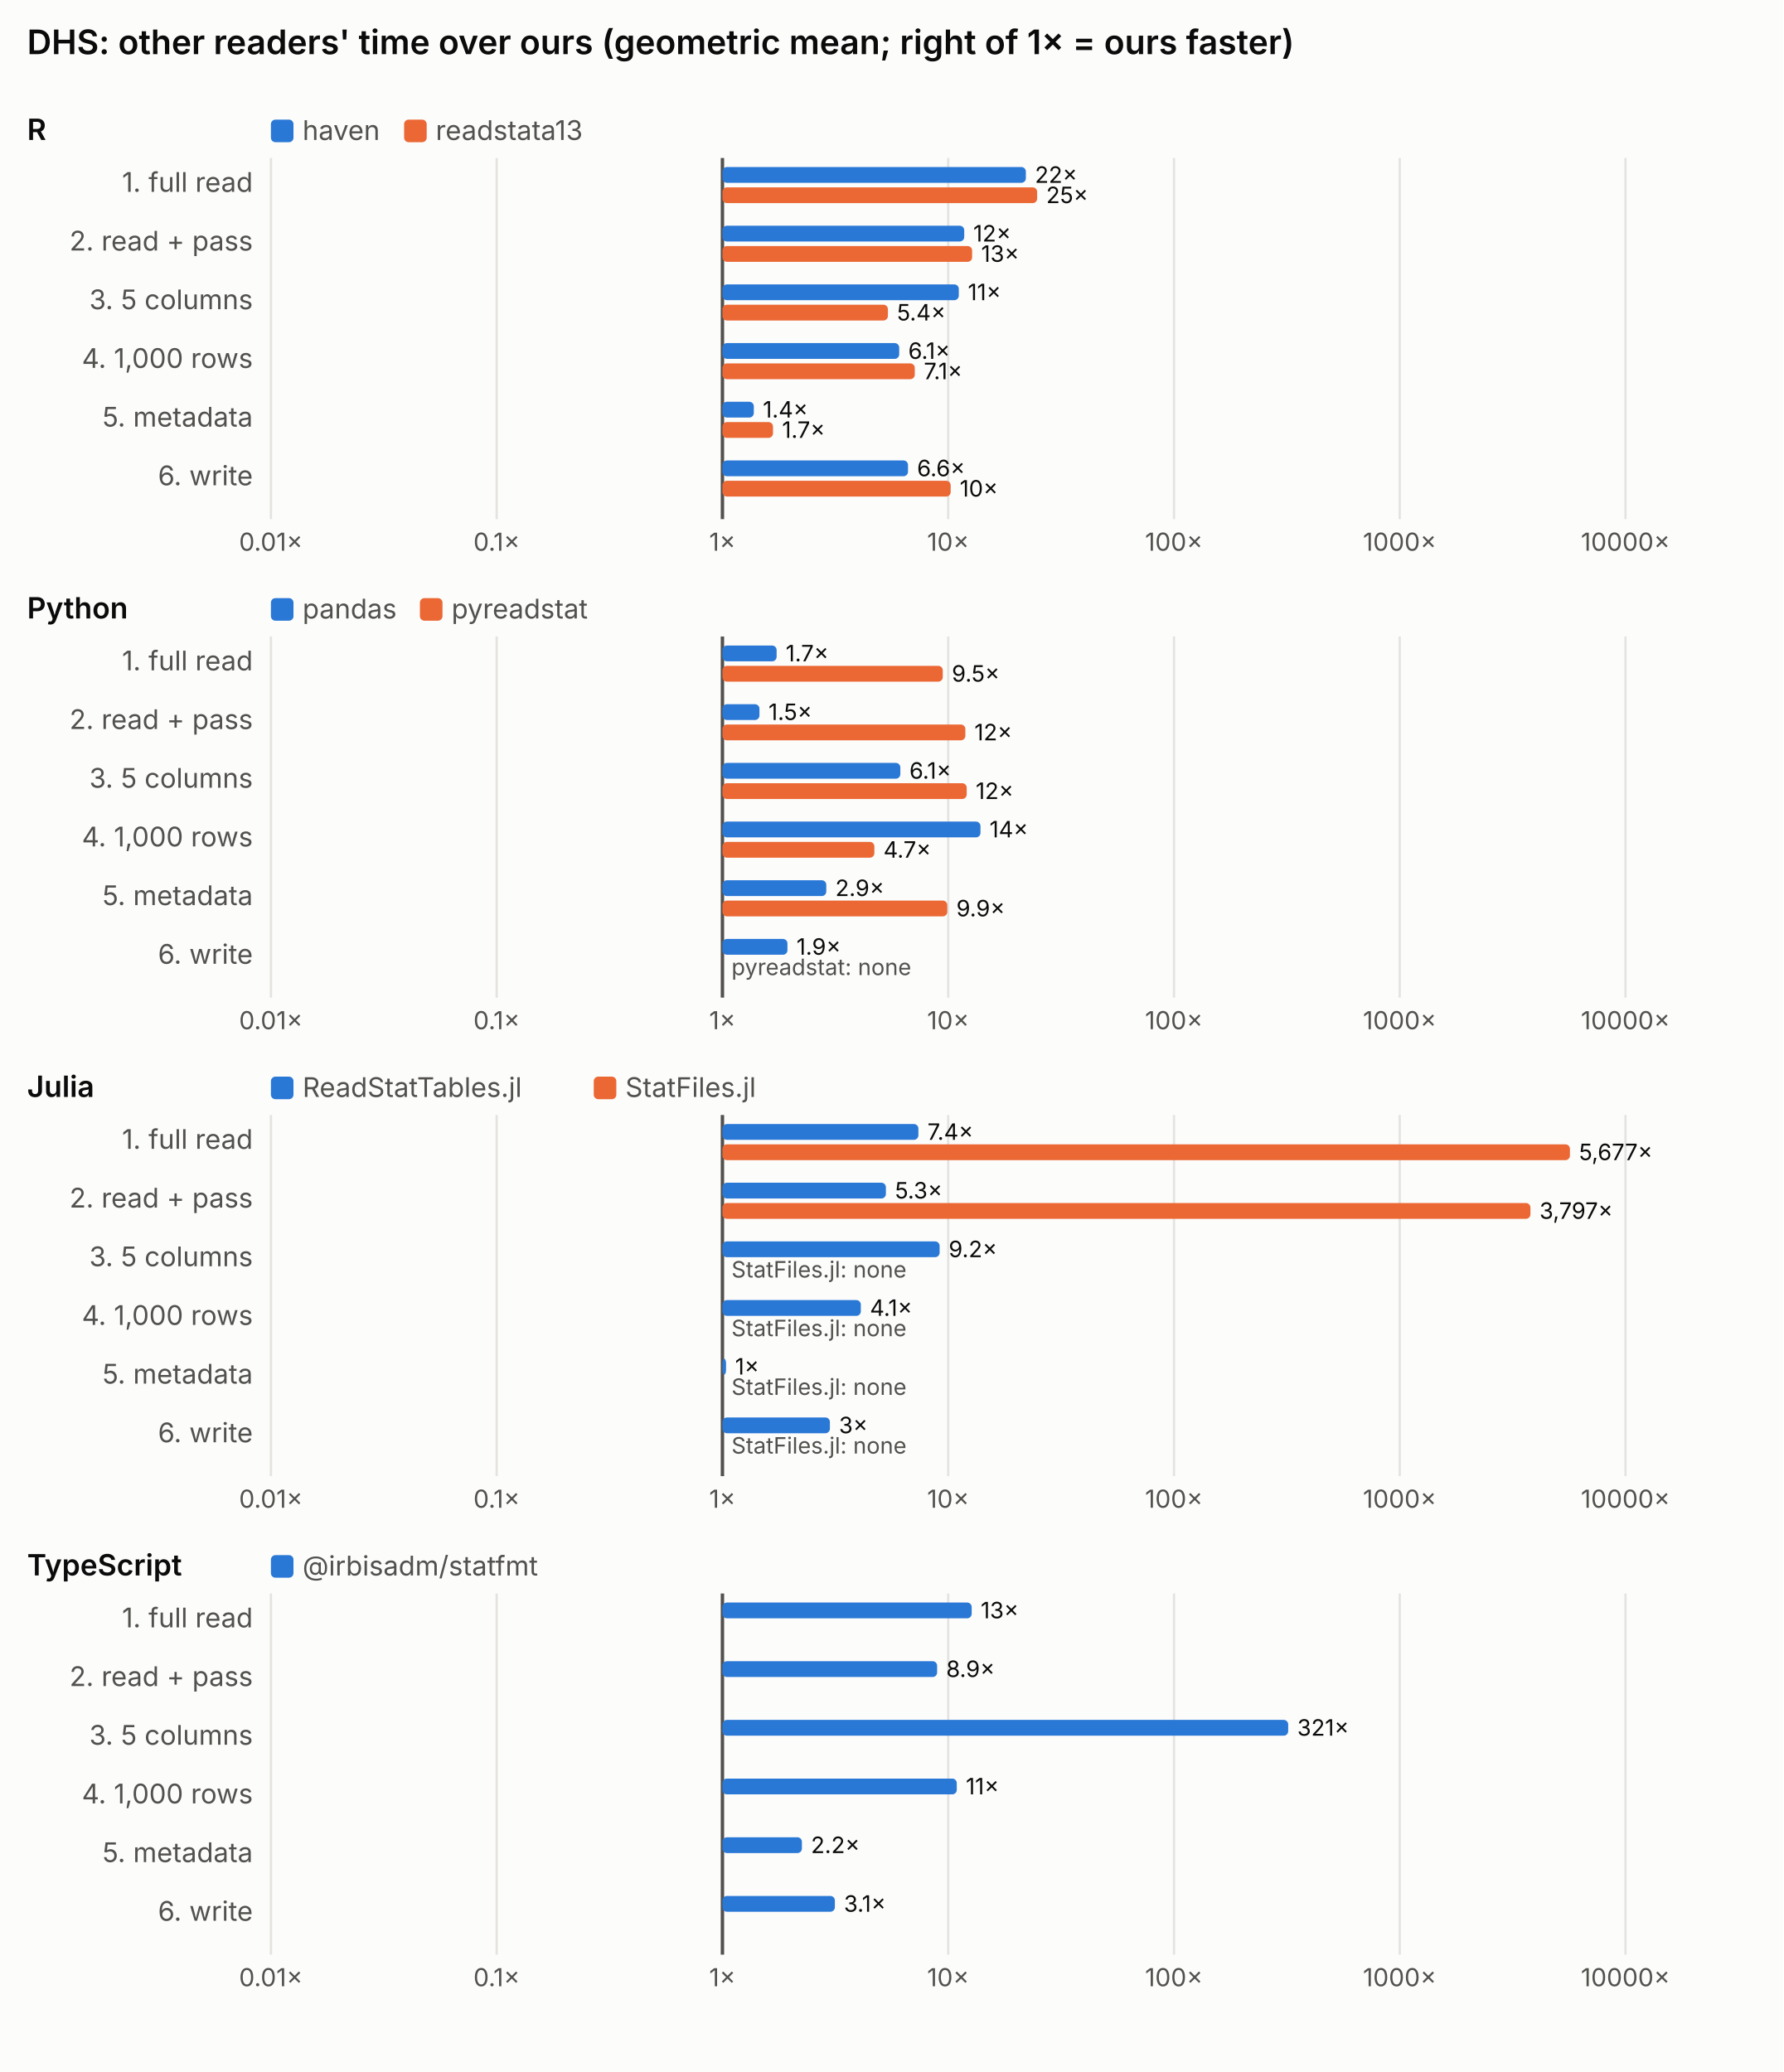
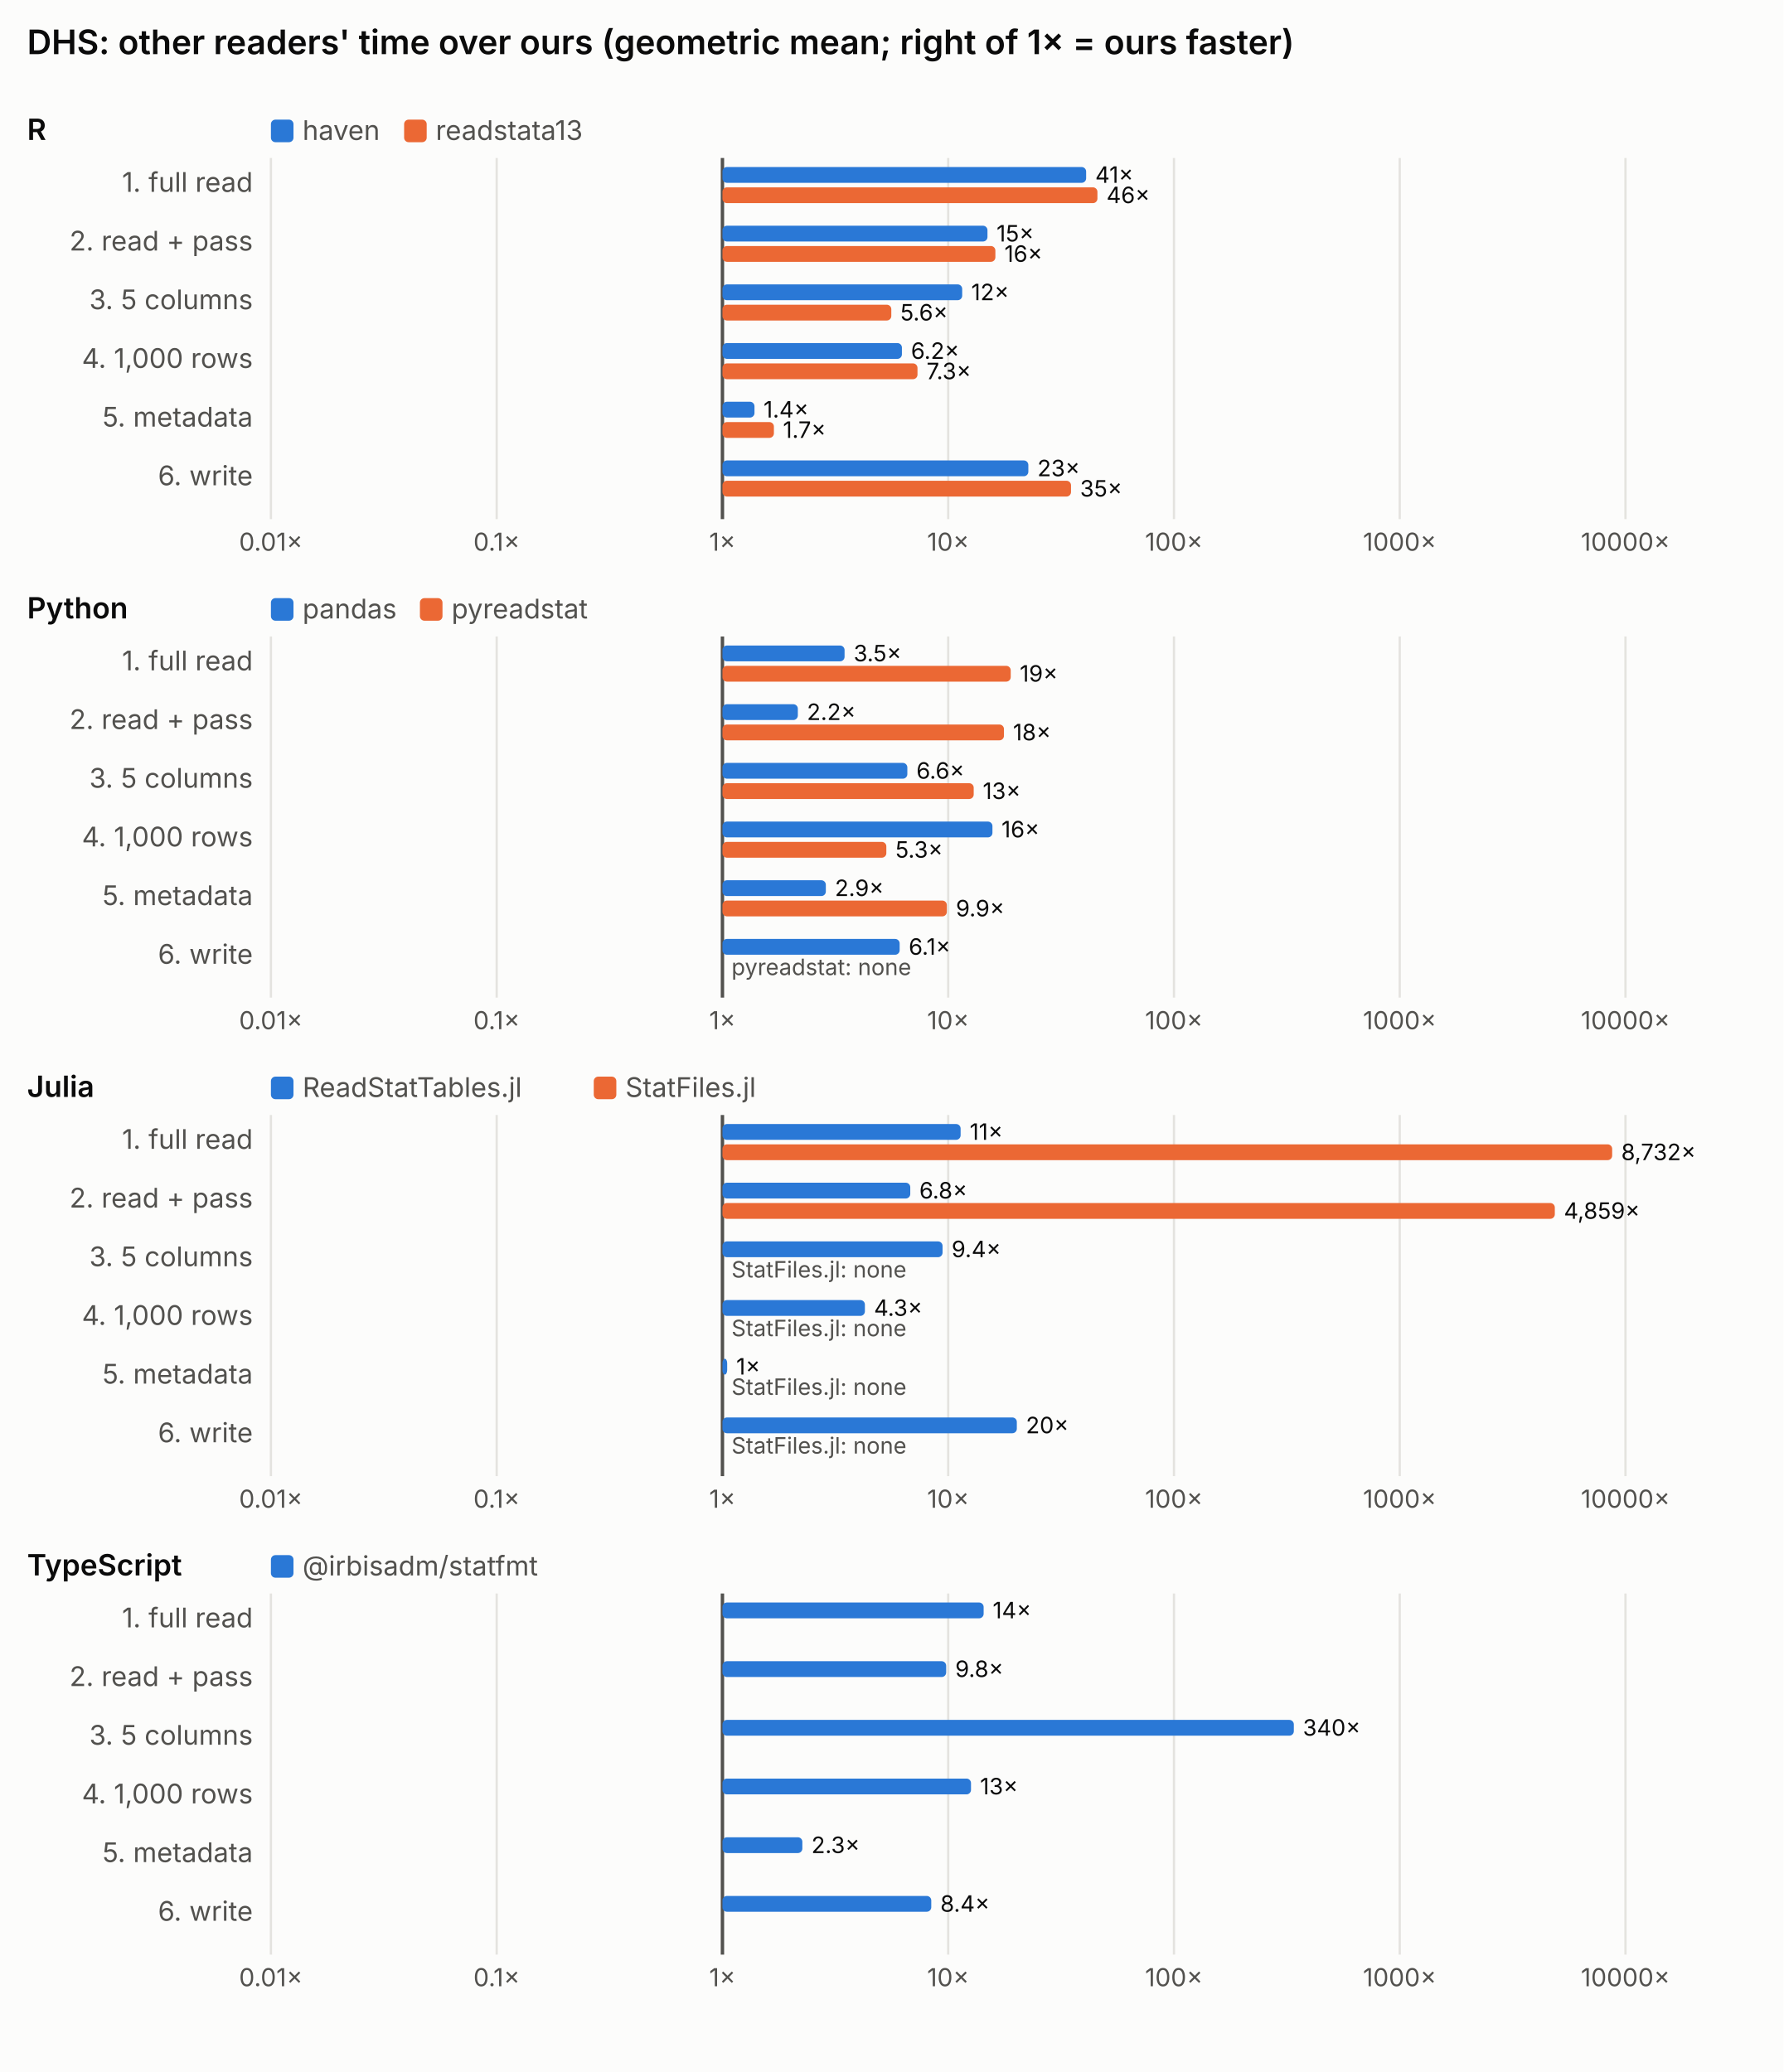
<svg xmlns="http://www.w3.org/2000/svg" width="790" height="918" viewBox="0 0 790 918" role="img" aria-label="DHS: time of each reader over ours">
  <style>
svg { font-family: -apple-system, system-ui, sans-serif; }
.bg { fill: #fcfcfb; } .t { fill: #0b0b0b; } .t2 { fill: #52514e; }
.grid { stroke: #e4e3df; stroke-width: 1; } .one { stroke: #52514e; stroke-width: 1.5; }
.s0 { fill: #2a78d6; } .s1 { fill: #eb6834; }
@media (prefers-color-scheme: dark) {
  .bg { fill: #1a1a19; } .t { fill: #f0efec; } .t2 { fill: #c3c2b7; }
  .grid { stroke: #3a3a37; } .one { stroke: #c3c2b7; }
  .s0 { fill: #3987e5; } .s1 { fill: #d95926; }
}
</style>
  <rect class="bg" width="790" height="918" />
  <text class="t" x="12" y="24" font-size="15" font-weight="600">DHS: other readers' time over ours (geometric mean; right of 1× = ours faster)</text>
  <text class="t" x="12" y="62" font-size="13" font-weight="600">R</text>
  <rect class="s0" x="120" y="53" width="10" height="10" rx="2" />
  <text class="t2" x="134" y="62" font-size="12">haven</text>
  <rect class="s1" x="179" y="53" width="10" height="10" rx="2" />
  <text class="t2" x="193" y="62" font-size="12">readstata13</text>
  <line class="grid" x1="120.0" x2="120.0" y1="70" y2="230" />
  <text class="t2" x="120.0" y="244" font-size="11" text-anchor="middle">0.01×</text>
  <line class="grid" x1="220.0" x2="220.0" y1="70" y2="230" />
  <text class="t2" x="220.0" y="244" font-size="11" text-anchor="middle">0.1×</text>
  <line class="one" x1="320.0" x2="320.0" y1="70" y2="230" />
  <text class="t2" x="320.0" y="244" font-size="11" text-anchor="middle">1×</text>
  <line class="grid" x1="420.0" x2="420.0" y1="70" y2="230" />
  <text class="t2" x="420.0" y="244" font-size="11" text-anchor="middle">10×</text>
  <line class="grid" x1="520.0" x2="520.0" y1="70" y2="230" />
  <text class="t2" x="520.0" y="244" font-size="11" text-anchor="middle">100×</text>
  <line class="grid" x1="620.0" x2="620.0" y1="70" y2="230" />
  <text class="t2" x="620.0" y="244" font-size="11" text-anchor="middle">1000×</text>
  <line class="grid" x1="720.0" x2="720.0" y1="70" y2="230" />
  <text class="t2" x="720.0" y="244" font-size="11" text-anchor="middle">10000×</text>
  <text class="t2" x="112" y="85" font-size="12" text-anchor="end">1. full read</text>
-   <rect class="s0" x="320.0" y="74" width="134.4" height="7" rx="2" />
-   <text class="t" x="458.4" y="81" font-size="10" text-anchor="start">22×</text>
-   <rect class="s1" x="320.0" y="83" width="139.4" height="7" rx="2" />
-   <text class="t" x="463.4" y="90" font-size="10" text-anchor="start">25×</text>
+   <rect class="s0" x="320.0" y="74" width="161.1" height="7" rx="2" />
+   <text class="t" x="485.1" y="81" font-size="10" text-anchor="start">41×</text>
+   <rect class="s1" x="320.0" y="83" width="166.1" height="7" rx="2" />
+   <text class="t" x="490.1" y="90" font-size="10" text-anchor="start">46×</text>
  <text class="t2" x="112" y="111" font-size="12" text-anchor="end">2. read + pass</text>
-   <rect class="s0" x="320.0" y="100" width="107.1" height="7" rx="2" />
-   <text class="t" x="431.1" y="107" font-size="10" text-anchor="start">12×</text>
-   <rect class="s1" x="320.0" y="109" width="110.6" height="7" rx="2" />
-   <text class="t" x="434.6" y="116" font-size="10" text-anchor="start">13×</text>
+   <rect class="s0" x="320.0" y="100" width="117.4" height="7" rx="2" />
+   <text class="t" x="441.4" y="107" font-size="10" text-anchor="start">15×</text>
+   <rect class="s1" x="320.0" y="109" width="120.9" height="7" rx="2" />
+   <text class="t" x="444.9" y="116" font-size="10" text-anchor="start">16×</text>
  <text class="t2" x="112" y="137" font-size="12" text-anchor="end">3. 5 columns</text>
-   <rect class="s0" x="320.0" y="126" width="104.7" height="7" rx="2" />
-   <text class="t" x="428.7" y="133" font-size="10" text-anchor="start">11×</text>
-   <rect class="s1" x="320.0" y="135" width="73.3" height="7" rx="2" />
-   <text class="t" x="397.3" y="142" font-size="10" text-anchor="start">5.4×</text>
+   <rect class="s0" x="320.0" y="126" width="106.2" height="7" rx="2" />
+   <text class="t" x="430.2" y="133" font-size="10" text-anchor="start">12×</text>
+   <rect class="s1" x="320.0" y="135" width="74.8" height="7" rx="2" />
+   <text class="t" x="398.8" y="142" font-size="10" text-anchor="start">5.6×</text>
  <text class="t2" x="112" y="163" font-size="12" text-anchor="end">4. 1,000 rows</text>
-   <rect class="s0" x="320.0" y="152" width="78.3" height="7" rx="2" />
-   <text class="t" x="402.3" y="159" font-size="10" text-anchor="start">6.1×</text>
-   <rect class="s1" x="320.0" y="161" width="85.2" height="7" rx="2" />
-   <text class="t" x="409.2" y="168" font-size="10" text-anchor="start">7.1×</text>
+   <rect class="s0" x="320.0" y="152" width="79.5" height="7" rx="2" />
+   <text class="t" x="403.5" y="159" font-size="10" text-anchor="start">6.2×</text>
+   <rect class="s1" x="320.0" y="161" width="86.4" height="7" rx="2" />
+   <text class="t" x="410.4" y="168" font-size="10" text-anchor="start">7.3×</text>
  <text class="t2" x="112" y="189" font-size="12" text-anchor="end">5. metadata</text>
-   <rect class="s0" x="320.0" y="178" width="13.9" height="7" rx="2" />
-   <text class="t" x="337.9" y="185" font-size="10" text-anchor="start">1.4×</text>
-   <rect class="s1" x="320.0" y="187" width="22.4" height="7" rx="2" />
-   <text class="t" x="346.4" y="194" font-size="10" text-anchor="start">1.7×</text>
+   <rect class="s0" x="320.0" y="178" width="14.2" height="7" rx="2" />
+   <text class="t" x="338.2" y="185" font-size="10" text-anchor="start">1.4×</text>
+   <rect class="s1" x="320.0" y="187" width="22.8" height="7" rx="2" />
+   <text class="t" x="346.8" y="194" font-size="10" text-anchor="start">1.7×</text>
  <text class="t2" x="112" y="215" font-size="12" text-anchor="end">6. write</text>
-   <rect class="s0" x="320.0" y="204" width="82.2" height="7" rx="2" />
-   <text class="t" x="406.2" y="211" font-size="10" text-anchor="start">6.6×</text>
-   <rect class="s1" x="320.0" y="213" width="101.1" height="7" rx="2" />
-   <text class="t" x="425.1" y="220" font-size="10" text-anchor="start">10×</text>
+   <rect class="s0" x="320.0" y="204" width="135.5" height="7" rx="2" />
+   <text class="t" x="459.5" y="211" font-size="10" text-anchor="start">23×</text>
+   <rect class="s1" x="320.0" y="213" width="154.4" height="7" rx="2" />
+   <text class="t" x="478.4" y="220" font-size="10" text-anchor="start">35×</text>
  <text class="t" x="12" y="274" font-size="13" font-weight="600">Python</text>
  <rect class="s0" x="120" y="265" width="10" height="10" rx="2" />
  <text class="t2" x="134" y="274" font-size="12">pandas</text>
  <rect class="s1" x="186" y="265" width="10" height="10" rx="2" />
  <text class="t2" x="200" y="274" font-size="12">pyreadstat</text>
  <line class="grid" x1="120.0" x2="120.0" y1="282" y2="442" />
  <text class="t2" x="120.0" y="456" font-size="11" text-anchor="middle">0.01×</text>
  <line class="grid" x1="220.0" x2="220.0" y1="282" y2="442" />
  <text class="t2" x="220.0" y="456" font-size="11" text-anchor="middle">0.1×</text>
  <line class="one" x1="320.0" x2="320.0" y1="282" y2="442" />
  <text class="t2" x="320.0" y="456" font-size="11" text-anchor="middle">1×</text>
  <line class="grid" x1="420.0" x2="420.0" y1="282" y2="442" />
  <text class="t2" x="420.0" y="456" font-size="11" text-anchor="middle">10×</text>
  <line class="grid" x1="520.0" x2="520.0" y1="282" y2="442" />
  <text class="t2" x="520.0" y="456" font-size="11" text-anchor="middle">100×</text>
  <line class="grid" x1="620.0" x2="620.0" y1="282" y2="442" />
  <text class="t2" x="620.0" y="456" font-size="11" text-anchor="middle">1000×</text>
  <line class="grid" x1="720.0" x2="720.0" y1="282" y2="442" />
  <text class="t2" x="720.0" y="456" font-size="11" text-anchor="middle">10000×</text>
  <text class="t2" x="112" y="297" font-size="12" text-anchor="end">1. full read</text>
-   <rect class="s0" x="320.0" y="286" width="24.0" height="7" rx="2" />
-   <text class="t" x="348.0" y="293" font-size="10" text-anchor="start">1.7×</text>
-   <rect class="s1" x="320.0" y="295" width="97.6" height="7" rx="2" />
-   <text class="t" x="421.6" y="302" font-size="10" text-anchor="start">9.5×</text>
+   <rect class="s0" x="320.0" y="286" width="54.1" height="7" rx="2" />
+   <text class="t" x="378.1" y="293" font-size="10" text-anchor="start">3.5×</text>
+   <rect class="s1" x="320.0" y="295" width="127.7" height="7" rx="2" />
+   <text class="t" x="451.7" y="302" font-size="10" text-anchor="start">19×</text>
  <text class="t2" x="112" y="323" font-size="12" text-anchor="end">2. read + pass</text>
-   <rect class="s0" x="320.0" y="312" width="16.4" height="7" rx="2" />
-   <text class="t" x="340.4" y="319" font-size="10" text-anchor="start">1.5×</text>
-   <rect class="s1" x="320.0" y="321" width="107.6" height="7" rx="2" />
-   <text class="t" x="431.6" y="328" font-size="10" text-anchor="start">12×</text>
+   <rect class="s0" x="320.0" y="312" width="33.4" height="7" rx="2" />
+   <text class="t" x="357.4" y="319" font-size="10" text-anchor="start">2.2×</text>
+   <rect class="s1" x="320.0" y="321" width="124.7" height="7" rx="2" />
+   <text class="t" x="448.7" y="328" font-size="10" text-anchor="start">18×</text>
  <text class="t2" x="112" y="349" font-size="12" text-anchor="end">3. 5 columns</text>
-   <rect class="s0" x="320.0" y="338" width="78.8" height="7" rx="2" />
-   <text class="t" x="402.8" y="345" font-size="10" text-anchor="start">6.1×</text>
-   <rect class="s1" x="320.0" y="347" width="108.2" height="7" rx="2" />
-   <text class="t" x="432.2" y="354" font-size="10" text-anchor="start">12×</text>
+   <rect class="s0" x="320.0" y="338" width="81.9" height="7" rx="2" />
+   <text class="t" x="405.9" y="345" font-size="10" text-anchor="start">6.6×</text>
+   <rect class="s1" x="320.0" y="347" width="111.3" height="7" rx="2" />
+   <text class="t" x="435.3" y="354" font-size="10" text-anchor="start">13×</text>
  <text class="t2" x="112" y="375" font-size="12" text-anchor="end">4. 1,000 rows</text>
-   <rect class="s0" x="320.0" y="364" width="114.3" height="7" rx="2" />
-   <text class="t" x="438.3" y="371" font-size="10" text-anchor="start">14×</text>
-   <rect class="s1" x="320.0" y="373" width="67.3" height="7" rx="2" />
-   <text class="t" x="391.3" y="380" font-size="10" text-anchor="start">4.7×</text>
+   <rect class="s0" x="320.0" y="364" width="119.6" height="7" rx="2" />
+   <text class="t" x="443.6" y="371" font-size="10" text-anchor="start">16×</text>
+   <rect class="s1" x="320.0" y="373" width="72.6" height="7" rx="2" />
+   <text class="t" x="396.6" y="380" font-size="10" text-anchor="start">5.3×</text>
  <text class="t2" x="112" y="401" font-size="12" text-anchor="end">5. metadata</text>
-   <rect class="s0" x="320.0" y="390" width="46.0" height="7" rx="2" />
-   <text class="t" x="370.0" y="397" font-size="10" text-anchor="start">2.9×</text>
-   <rect class="s1" x="320.0" y="399" width="99.6" height="7" rx="2" />
-   <text class="t" x="423.6" y="406" font-size="10" text-anchor="start">9.9×</text>
+   <rect class="s0" x="320.0" y="390" width="45.8" height="7" rx="2" />
+   <text class="t" x="369.8" y="397" font-size="10" text-anchor="start">2.9×</text>
+   <rect class="s1" x="320.0" y="399" width="99.4" height="7" rx="2" />
+   <text class="t" x="423.4" y="406" font-size="10" text-anchor="start">9.9×</text>
  <text class="t2" x="112" y="427" font-size="12" text-anchor="end">6. write</text>
-   <rect class="s0" x="320.0" y="416" width="28.8" height="7" rx="2" />
-   <text class="t" x="352.8" y="423" font-size="10" text-anchor="start">1.9×</text>
+   <rect class="s0" x="320.0" y="416" width="78.5" height="7" rx="2" />
+   <text class="t" x="402.5" y="423" font-size="10" text-anchor="start">6.1×</text>
  <text class="t2" x="324.0" y="432" font-size="10">pyreadstat: none</text>
  <text class="t" x="12" y="486" font-size="13" font-weight="600">Julia</text>
  <rect class="s0" x="120" y="477" width="10" height="10" rx="2" />
  <text class="t2" x="134" y="486" font-size="12">ReadStatTables.jl</text>
  <rect class="s1" x="263" y="477" width="10" height="10" rx="2" />
  <text class="t2" x="277" y="486" font-size="12">StatFiles.jl</text>
  <line class="grid" x1="120.0" x2="120.0" y1="494" y2="654" />
  <text class="t2" x="120.0" y="668" font-size="11" text-anchor="middle">0.01×</text>
  <line class="grid" x1="220.0" x2="220.0" y1="494" y2="654" />
  <text class="t2" x="220.0" y="668" font-size="11" text-anchor="middle">0.1×</text>
  <line class="one" x1="320.0" x2="320.0" y1="494" y2="654" />
  <text class="t2" x="320.0" y="668" font-size="11" text-anchor="middle">1×</text>
  <line class="grid" x1="420.0" x2="420.0" y1="494" y2="654" />
  <text class="t2" x="420.0" y="668" font-size="11" text-anchor="middle">10×</text>
  <line class="grid" x1="520.0" x2="520.0" y1="494" y2="654" />
  <text class="t2" x="520.0" y="668" font-size="11" text-anchor="middle">100×</text>
  <line class="grid" x1="620.0" x2="620.0" y1="494" y2="654" />
  <text class="t2" x="620.0" y="668" font-size="11" text-anchor="middle">1000×</text>
  <line class="grid" x1="720.0" x2="720.0" y1="494" y2="654" />
  <text class="t2" x="720.0" y="668" font-size="11" text-anchor="middle">10000×</text>
  <text class="t2" x="112" y="509" font-size="12" text-anchor="end">1. full read</text>
-   <rect class="s0" x="320.0" y="498" width="86.8" height="7" rx="2" />
-   <text class="t" x="410.8" y="505" font-size="10" text-anchor="start">7.4×</text>
-   <rect class="s1" x="320.0" y="507" width="375.4" height="7" rx="2" />
-   <text class="t" x="699.4" y="514" font-size="10" text-anchor="start">5,677×</text>
+   <rect class="s0" x="320.0" y="498" width="105.5" height="7" rx="2" />
+   <text class="t" x="429.5" y="505" font-size="10" text-anchor="start">11×</text>
+   <rect class="s1" x="320.0" y="507" width="394.1" height="7" rx="2" />
+   <text class="t" x="718.1" y="514" font-size="10" text-anchor="start">8,732×</text>
  <text class="t2" x="112" y="535" font-size="12" text-anchor="end">2. read + pass</text>
-   <rect class="s0" x="320.0" y="524" width="72.4" height="7" rx="2" />
-   <text class="t" x="396.4" y="531" font-size="10" text-anchor="start">5.3×</text>
-   <rect class="s1" x="320.0" y="533" width="357.9" height="7" rx="2" />
-   <text class="t" x="681.9" y="540" font-size="10" text-anchor="start">3,797×</text>
+   <rect class="s0" x="320.0" y="524" width="83.2" height="7" rx="2" />
+   <text class="t" x="407.2" y="531" font-size="10" text-anchor="start">6.8×</text>
+   <rect class="s1" x="320.0" y="533" width="368.7" height="7" rx="2" />
+   <text class="t" x="692.7" y="540" font-size="10" text-anchor="start">4,859×</text>
  <text class="t2" x="112" y="561" font-size="12" text-anchor="end">3. 5 columns</text>
-   <rect class="s0" x="320.0" y="550" width="96.2" height="7" rx="2" />
-   <text class="t" x="420.2" y="557" font-size="10" text-anchor="start">9.2×</text>
+   <rect class="s0" x="320.0" y="550" width="97.5" height="7" rx="2" />
+   <text class="t" x="421.5" y="557" font-size="10" text-anchor="start">9.4×</text>
  <text class="t2" x="324.0" y="566" font-size="10">StatFiles.jl: none</text>
  <text class="t2" x="112" y="587" font-size="12" text-anchor="end">4. 1,000 rows</text>
-   <rect class="s0" x="320.0" y="576" width="61.3" height="7" rx="2" />
-   <text class="t" x="385.3" y="583" font-size="10" text-anchor="start">4.1×</text>
+   <rect class="s0" x="320.0" y="576" width="63.1" height="7" rx="2" />
+   <text class="t" x="387.1" y="583" font-size="10" text-anchor="start">4.3×</text>
  <text class="t2" x="324.0" y="592" font-size="10">StatFiles.jl: none</text>
  <text class="t2" x="112" y="613" font-size="12" text-anchor="end">5. metadata</text>
-   <rect class="s0" x="320.0" y="602" width="1.6" height="7" rx="2" />
-   <text class="t" x="325.6" y="609" font-size="10" text-anchor="start">1×</text>
+   <rect class="s0" x="320.0" y="602" width="2.1" height="7" rx="2" />
+   <text class="t" x="326.1" y="609" font-size="10" text-anchor="start">1×</text>
  <text class="t2" x="324.0" y="618" font-size="10">StatFiles.jl: none</text>
  <text class="t2" x="112" y="639" font-size="12" text-anchor="end">6. write</text>
-   <rect class="s0" x="320.0" y="628" width="47.6" height="7" rx="2" />
-   <text class="t" x="371.6" y="635" font-size="10" text-anchor="start">3×</text>
+   <rect class="s0" x="320.0" y="628" width="130.4" height="7" rx="2" />
+   <text class="t" x="454.4" y="635" font-size="10" text-anchor="start">20×</text>
  <text class="t2" x="324.0" y="644" font-size="10">StatFiles.jl: none</text>
  <text class="t" x="12" y="698" font-size="13" font-weight="600">TypeScript</text>
  <rect class="s0" x="120" y="689" width="10" height="10" rx="2" />
  <text class="t2" x="134" y="698" font-size="12">@irbisadm/statfmt</text>
  <line class="grid" x1="120.0" x2="120.0" y1="706" y2="866" />
  <text class="t2" x="120.0" y="880" font-size="11" text-anchor="middle">0.01×</text>
  <line class="grid" x1="220.0" x2="220.0" y1="706" y2="866" />
  <text class="t2" x="220.0" y="880" font-size="11" text-anchor="middle">0.1×</text>
  <line class="one" x1="320.0" x2="320.0" y1="706" y2="866" />
  <text class="t2" x="320.0" y="880" font-size="11" text-anchor="middle">1×</text>
  <line class="grid" x1="420.0" x2="420.0" y1="706" y2="866" />
  <text class="t2" x="420.0" y="880" font-size="11" text-anchor="middle">10×</text>
  <line class="grid" x1="520.0" x2="520.0" y1="706" y2="866" />
  <text class="t2" x="520.0" y="880" font-size="11" text-anchor="middle">100×</text>
  <line class="grid" x1="620.0" x2="620.0" y1="706" y2="866" />
  <text class="t2" x="620.0" y="880" font-size="11" text-anchor="middle">1000×</text>
  <line class="grid" x1="720.0" x2="720.0" y1="706" y2="866" />
  <text class="t2" x="720.0" y="880" font-size="11" text-anchor="middle">10000×</text>
  <text class="t2" x="112" y="721" font-size="12" text-anchor="end">1. full read</text>
-   <rect class="s0" x="320.0" y="710" width="110.4" height="7" rx="2" />
-   <text class="t" x="434.4" y="717" font-size="10" text-anchor="start">13×</text>
+   <rect class="s0" x="320.0" y="710" width="115.7" height="7" rx="2" />
+   <text class="t" x="439.7" y="717" font-size="10" text-anchor="start">14×</text>
  <text class="t2" x="112" y="747" font-size="12" text-anchor="end">2. read + pass</text>
-   <rect class="s0" x="320.0" y="736" width="95.1" height="7" rx="2" />
-   <text class="t" x="419.1" y="743" font-size="10" text-anchor="start">8.9×</text>
+   <rect class="s0" x="320.0" y="736" width="99.1" height="7" rx="2" />
+   <text class="t" x="423.1" y="743" font-size="10" text-anchor="start">9.8×</text>
  <text class="t2" x="112" y="773" font-size="12" text-anchor="end">3. 5 columns</text>
-   <rect class="s0" x="320.0" y="762" width="250.6" height="7" rx="2" />
-   <text class="t" x="574.6" y="769" font-size="10" text-anchor="start">321×</text>
+   <rect class="s0" x="320.0" y="762" width="253.1" height="7" rx="2" />
+   <text class="t" x="577.1" y="769" font-size="10" text-anchor="start">340×</text>
  <text class="t2" x="112" y="799" font-size="12" text-anchor="end">4. 1,000 rows</text>
-   <rect class="s0" x="320.0" y="788" width="103.8" height="7" rx="2" />
-   <text class="t" x="427.8" y="795" font-size="10" text-anchor="start">11×</text>
+   <rect class="s0" x="320.0" y="788" width="110.1" height="7" rx="2" />
+   <text class="t" x="434.1" y="795" font-size="10" text-anchor="start">13×</text>
  <text class="t2" x="112" y="825" font-size="12" text-anchor="end">5. metadata</text>
-   <rect class="s0" x="320.0" y="814" width="35.2" height="7" rx="2" />
-   <text class="t" x="359.2" y="821" font-size="10" text-anchor="start">2.2×</text>
+   <rect class="s0" x="320.0" y="814" width="35.4" height="7" rx="2" />
+   <text class="t" x="359.4" y="821" font-size="10" text-anchor="start">2.3×</text>
  <text class="t2" x="112" y="851" font-size="12" text-anchor="end">6. write</text>
-   <rect class="s0" x="320.0" y="840" width="49.8" height="7" rx="2" />
-   <text class="t" x="373.8" y="847" font-size="10" text-anchor="start">3.1×</text>
+   <rect class="s0" x="320.0" y="840" width="92.5" height="7" rx="2" />
+   <text class="t" x="416.5" y="847" font-size="10" text-anchor="start">8.4×</text>
</svg>
